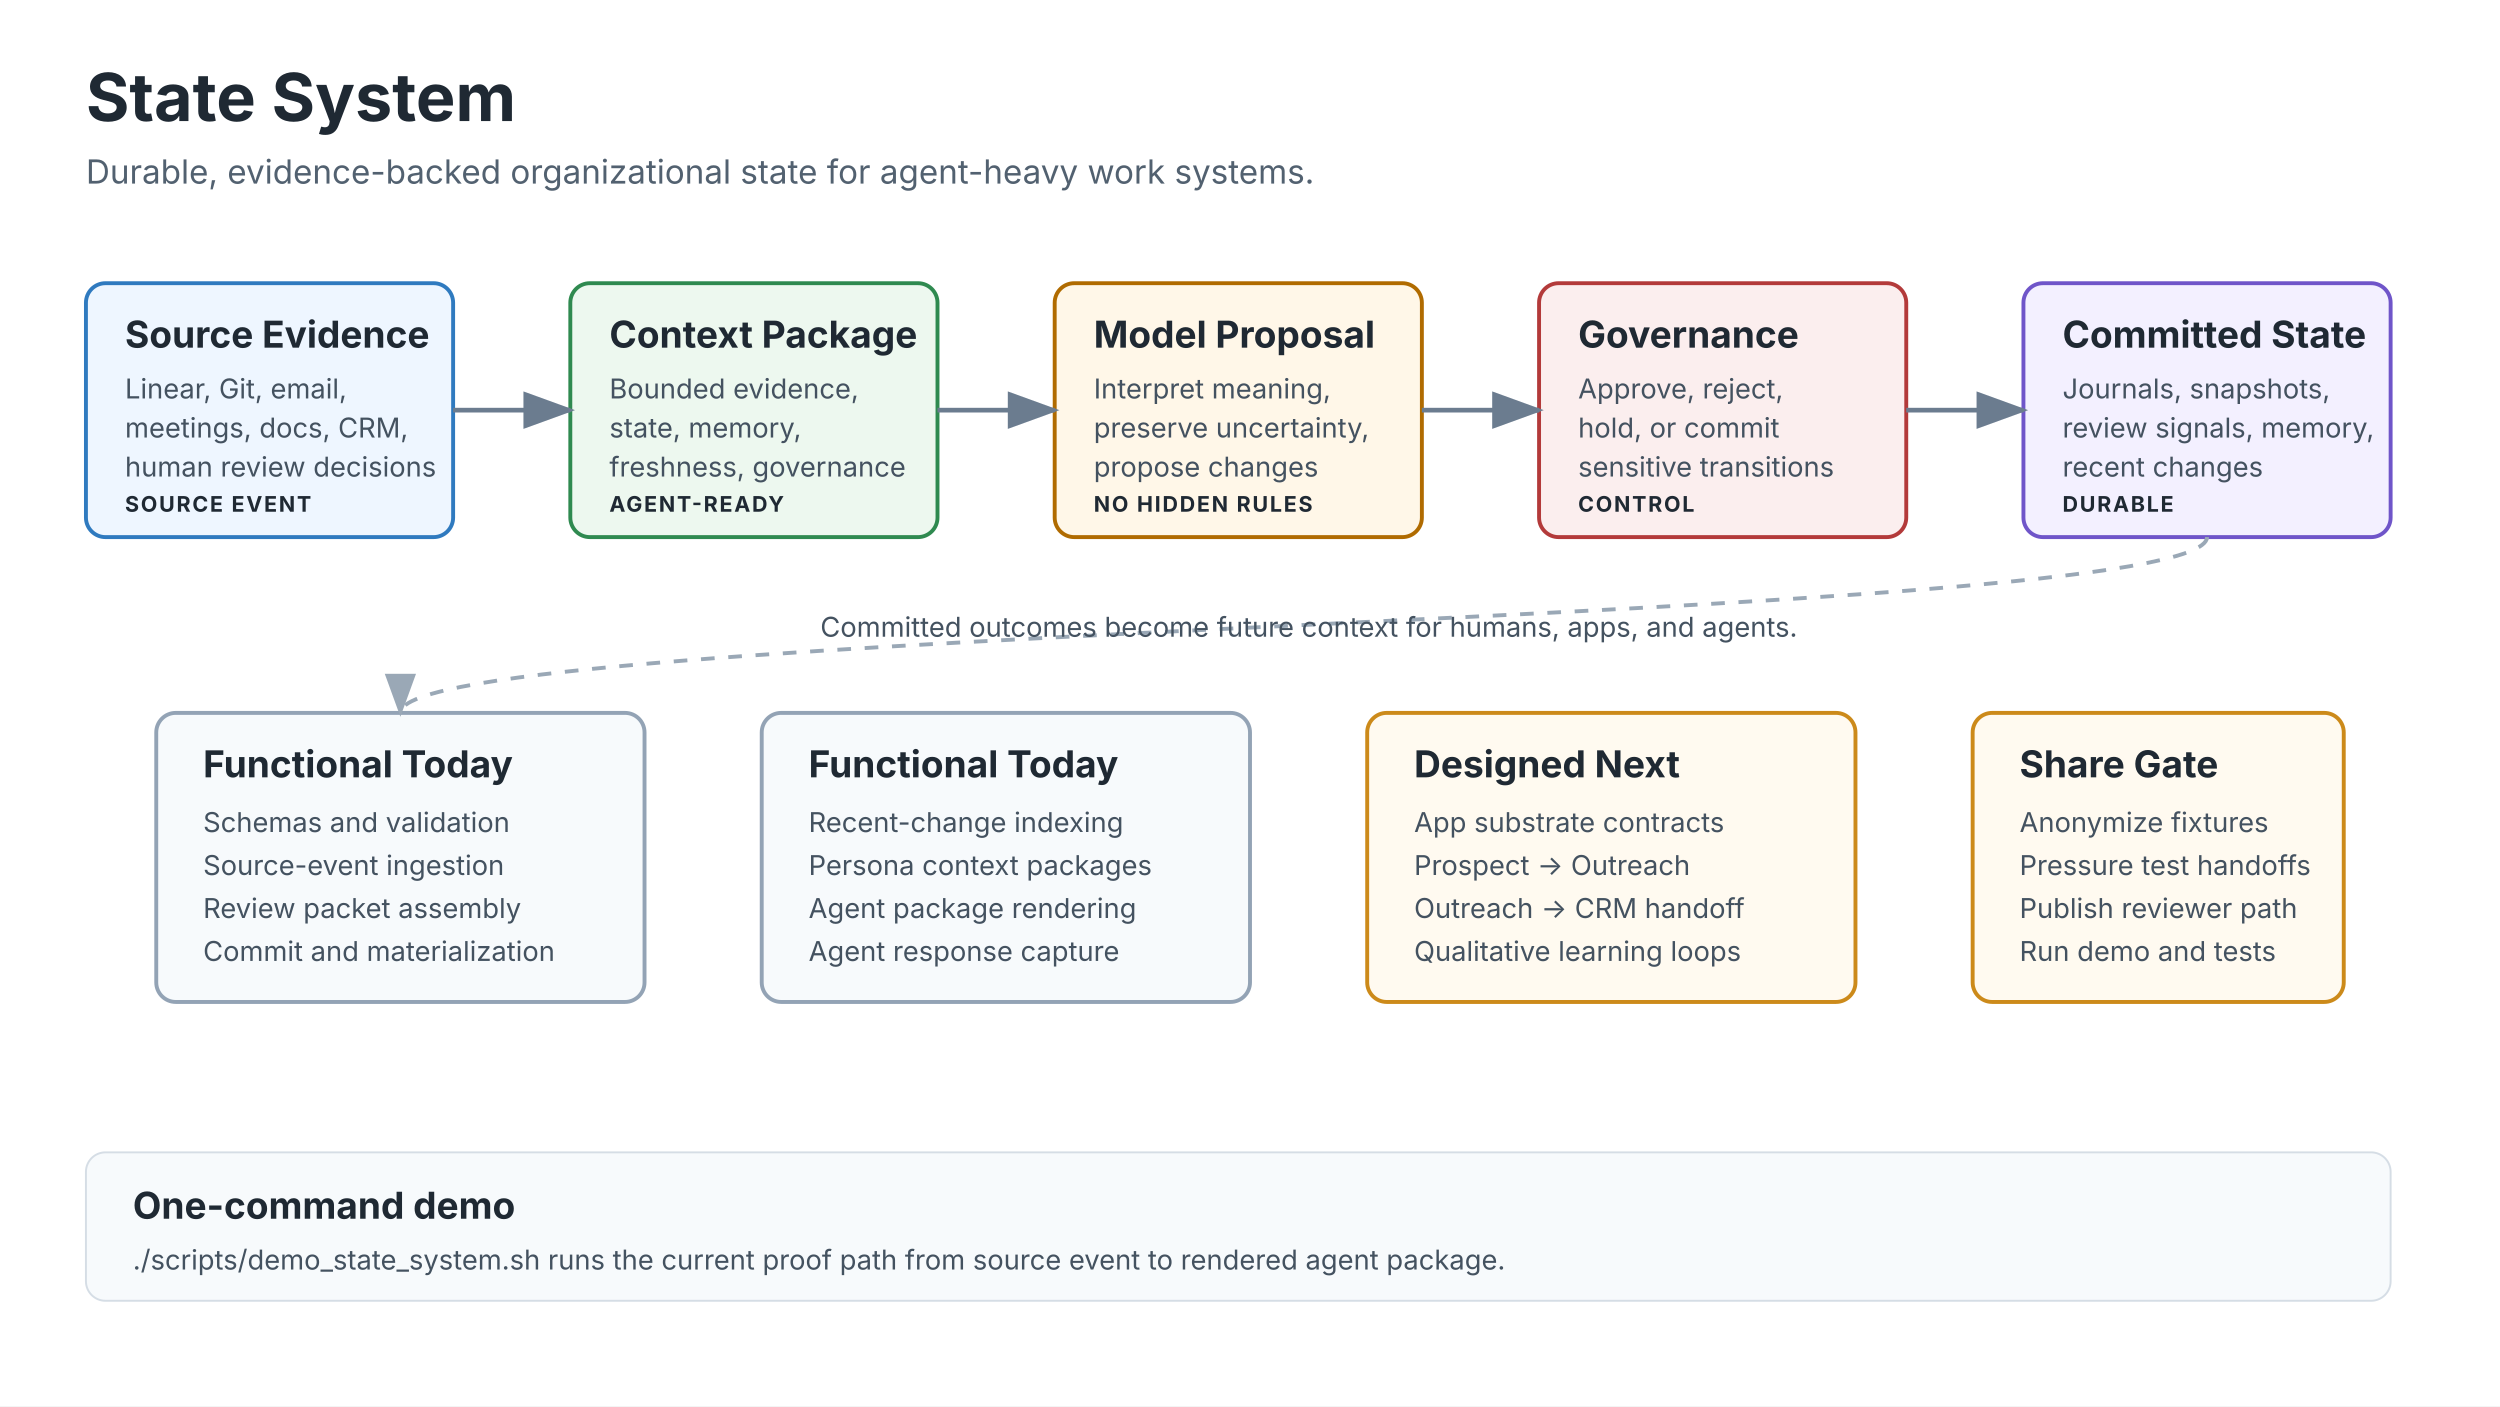
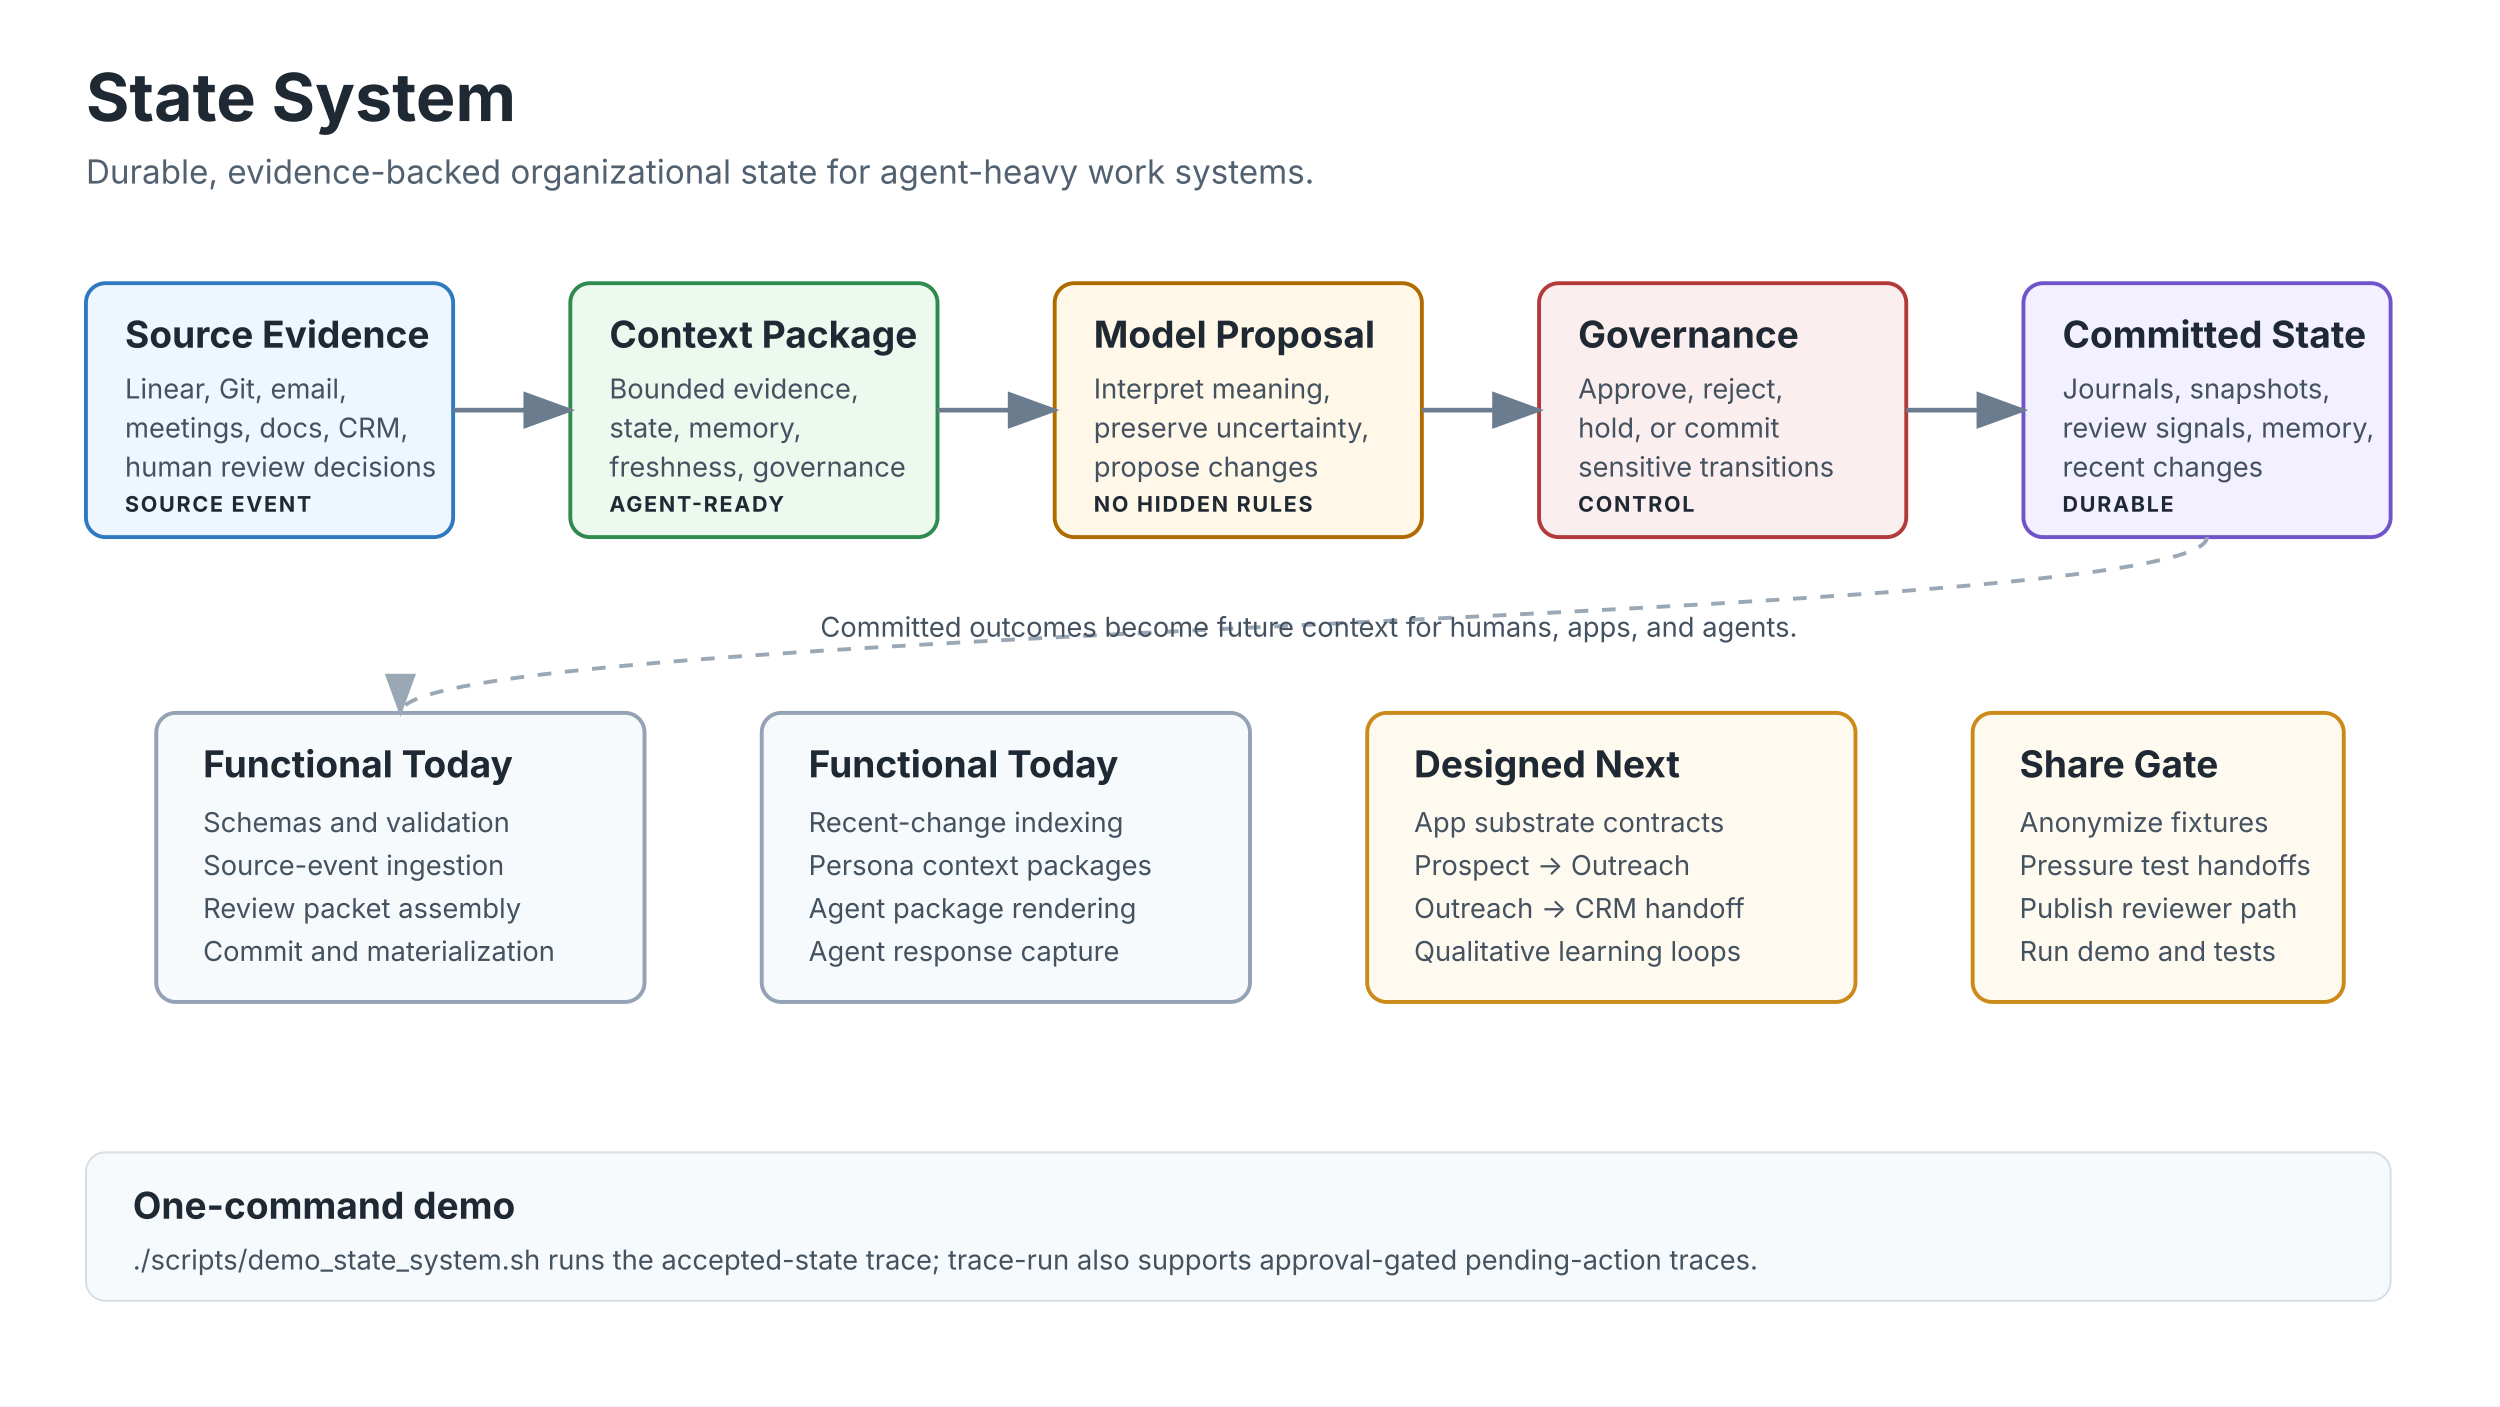
<svg xmlns="http://www.w3.org/2000/svg" viewBox="0 0 1280 720" role="img" aria-labelledby="title desc">
  <style>
    text { font-family: -apple-system, BlinkMacSystemFont, "Segoe UI", sans-serif; fill: #1f2933; }
    .title { font-size: 34px; font-weight: 700; }
    .subtitle { font-size: 17px; fill: #526170; }
    .label { font-size: 19px; font-weight: 700; }
    .body { font-size: 14px; fill: #445260; }
    .badge { font-size: 11px; font-weight: 700; letter-spacing: .08em; }
    .box { stroke-width: 2; rx: 10; }
    .arrow { fill: none; stroke: #6b7c8f; stroke-width: 2.4; marker-end: url(#arrow); }
    .soft-arrow { fill: none; stroke: #9aa8b6; stroke-width: 2; stroke-dasharray: 7 7; marker-end: url(#softArrow); }
  </style>
  <defs>
    <marker id="arrow" markerWidth="11" markerHeight="8" refX="10" refY="4" orient="auto">
      <path d="M0,0 L11,4 L0,8 Z" fill="#6b7c8f" />
    </marker>
    <marker id="softArrow" markerWidth="11" markerHeight="8" refX="10" refY="4" orient="auto">
      <path d="M0,0 L11,4 L0,8 Z" fill="#9aa8b6" />
    </marker>
  </defs>
  <rect width="1280" height="720" fill="#ffffff" />
  <text x="44" y="62" class="title">State System</text>
  <text x="44" y="94" class="subtitle">Durable, evidence-backed organizational state for agent-heavy work systems.</text>
  <rect x="44" y="145" width="188" height="130" class="box" fill="#eef6ff" stroke="#2f7abf" />
  <text x="64" y="178" class="label">Source Evidence</text>
  <text x="64" y="204" class="body">Linear, Git, email,</text>
  <text x="64" y="224" class="body">meetings, docs, CRM,</text>
  <text x="64" y="244" class="body">human review decisions</text>
  <text x="64" y="262" class="badge" fill="#2f7abf">SOURCE EVENT</text>
  <rect x="292" y="145" width="188" height="130" class="box" fill="#edf8ef" stroke="#2f8a50" />
  <text x="312" y="178" class="label">Context Package</text>
  <text x="312" y="204" class="body">Bounded evidence,</text>
  <text x="312" y="224" class="body">state, memory,</text>
  <text x="312" y="244" class="body">freshness, governance</text>
  <text x="312" y="262" class="badge" fill="#2f8a50">AGENT-READY</text>
  <rect x="540" y="145" width="188" height="130" class="box" fill="#fff7e8" stroke="#b06b00" />
  <text x="560" y="178" class="label">Model Proposal</text>
  <text x="560" y="204" class="body">Interpret meaning,</text>
  <text x="560" y="224" class="body">preserve uncertainty,</text>
  <text x="560" y="244" class="body">propose changes</text>
  <text x="560" y="262" class="badge" fill="#b06b00">NO HIDDEN RULES</text>
  <rect x="788" y="145" width="188" height="130" class="box" fill="#fbeeee" stroke="#b33a3a" />
  <text x="808" y="178" class="label">Governance</text>
  <text x="808" y="204" class="body">Approve, reject,</text>
  <text x="808" y="224" class="body">hold, or commit</text>
  <text x="808" y="244" class="body">sensitive transitions</text>
  <text x="808" y="262" class="badge" fill="#b33a3a">CONTROL</text>
  <rect x="1036" y="145" width="188" height="130" class="box" fill="#f3f0ff" stroke="#6f55c9" />
  <text x="1056" y="178" class="label">Committed State</text>
  <text x="1056" y="204" class="body">Journals, snapshots,</text>
  <text x="1056" y="224" class="body">review signals, memory,</text>
  <text x="1056" y="244" class="body">recent changes</text>
  <text x="1056" y="262" class="badge" fill="#6f55c9">DURABLE</text>
  <path d="M232 210 H292" class="arrow" />
  <path d="M480 210 H540" class="arrow" />
  <path d="M728 210 H788" class="arrow" />
  <path d="M976 210 H1036" class="arrow" />
  <rect x="80" y="365" width="250" height="148" class="box" fill="#f7fafc" stroke="#93a3b5" />
  <text x="104" y="398" class="label">Functional Today</text>
  <text x="104" y="426" class="body">Schemas and validation</text>
  <text x="104" y="448" class="body">Source-event ingestion</text>
  <text x="104" y="470" class="body">Review packet assembly</text>
  <text x="104" y="492" class="body">Commit and materialization</text>
  <rect x="390" y="365" width="250" height="148" class="box" fill="#f7fafc" stroke="#93a3b5" />
  <text x="414" y="398" class="label">Functional Today</text>
  <text x="414" y="426" class="body">Recent-change indexing</text>
  <text x="414" y="448" class="body">Persona context packages</text>
  <text x="414" y="470" class="body">Agent package rendering</text>
  <text x="414" y="492" class="body">Agent response capture</text>
  <rect x="700" y="365" width="250" height="148" class="box" fill="#fffaf0" stroke="#cc8a1a" />
  <text x="724" y="398" class="label">Designed Next</text>
  <text x="724" y="426" class="body">App substrate contracts</text>
  <text x="724" y="448" class="body">Prospect -&gt; Outreach</text>
  <text x="724" y="470" class="body">Outreach -&gt; CRM handoff</text>
  <text x="724" y="492" class="body">Qualitative learning loops</text>
  <rect x="1010" y="365" width="190" height="148" class="box" fill="#fffaf0" stroke="#cc8a1a" />
  <text x="1034" y="398" class="label">Share Gate</text>
  <text x="1034" y="426" class="body">Anonymize fixtures</text>
  <text x="1034" y="448" class="body">Pressure test handoffs</text>
  <text x="1034" y="470" class="body">Publish reviewer path</text>
  <text x="1034" y="492" class="body">Run demo and tests</text>
  <path d="M1130 275 C1130 320 205 320 205 365" class="soft-arrow" />
  <text x="420" y="326" class="body">Committed outcomes become future context for humans, apps, and agents.</text>
  <rect x="44" y="590" width="1180" height="76" rx="10" fill="#f7fafc" stroke="#d5dde5" />
  <text x="68" y="624" class="label">One-command demo</text>
-   <text x="68" y="650" class="body">./scripts/demo_state_system.sh runs the current proof path from source event to rendered agent package.</text>
+   <text x="68" y="650" class="body">./scripts/demo_state_system.sh runs the accepted-state trace; trace-run also supports approval-gated pending-action traces.</text>
</svg>
